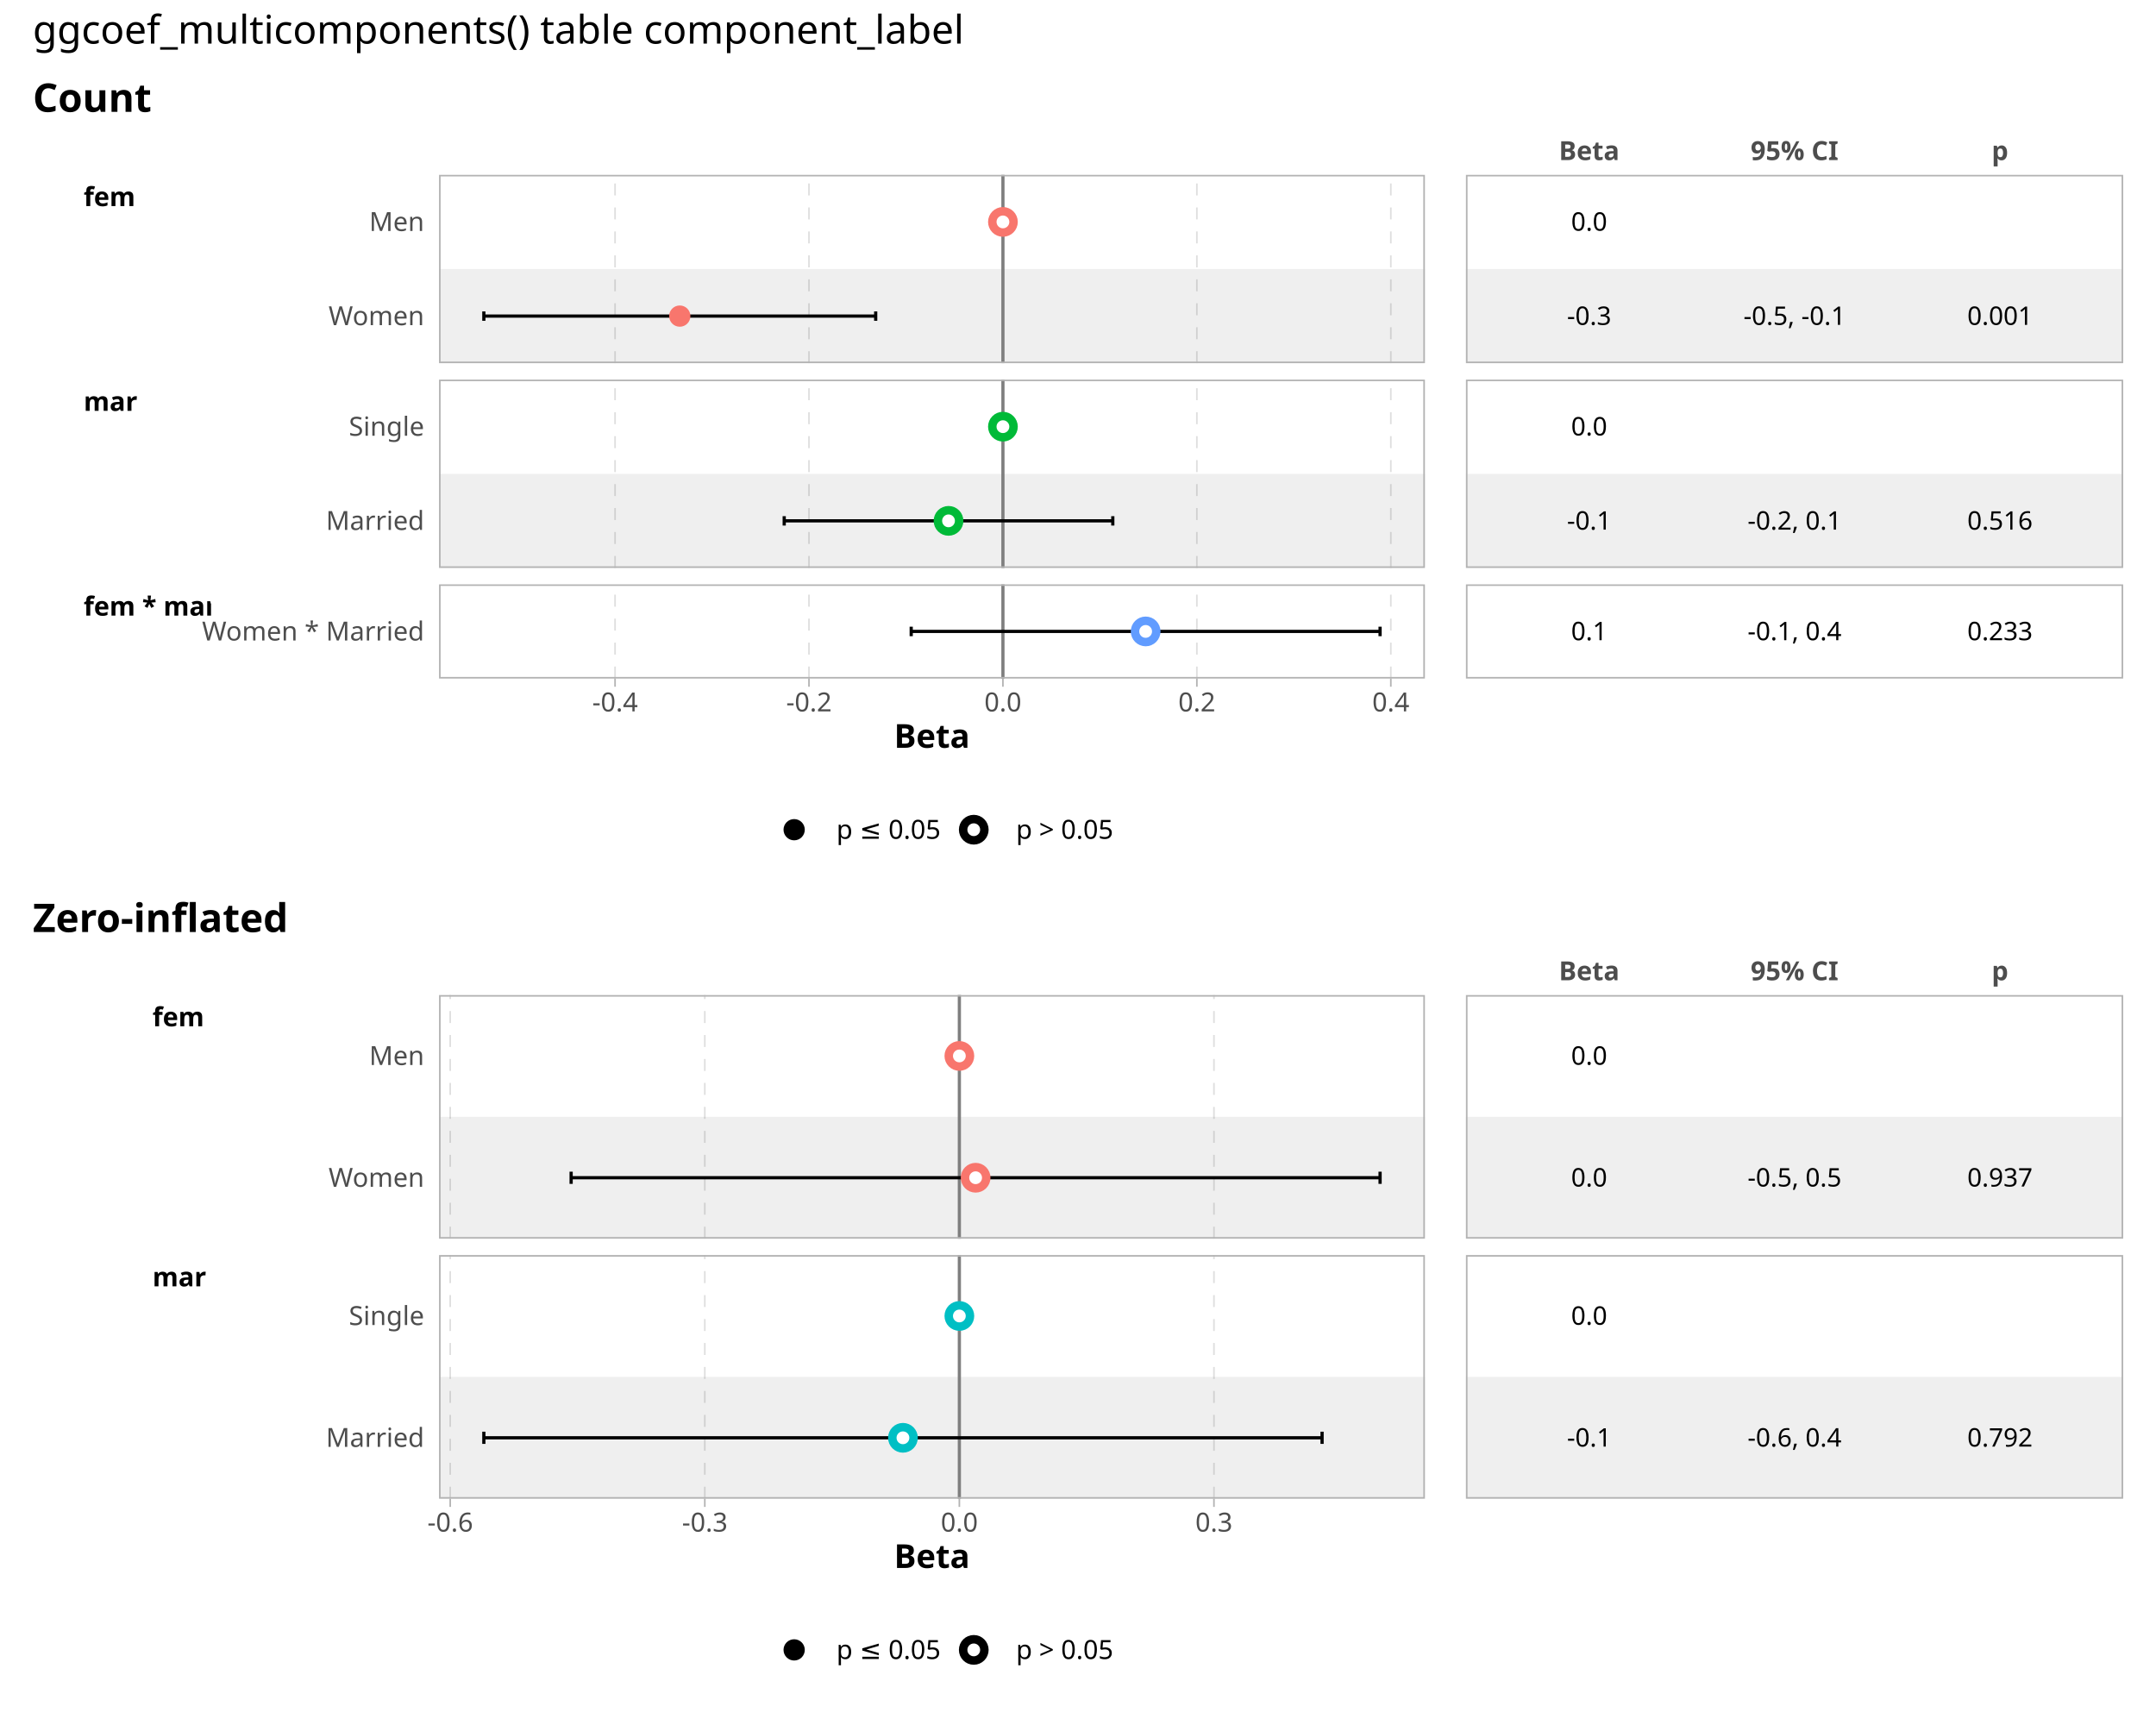
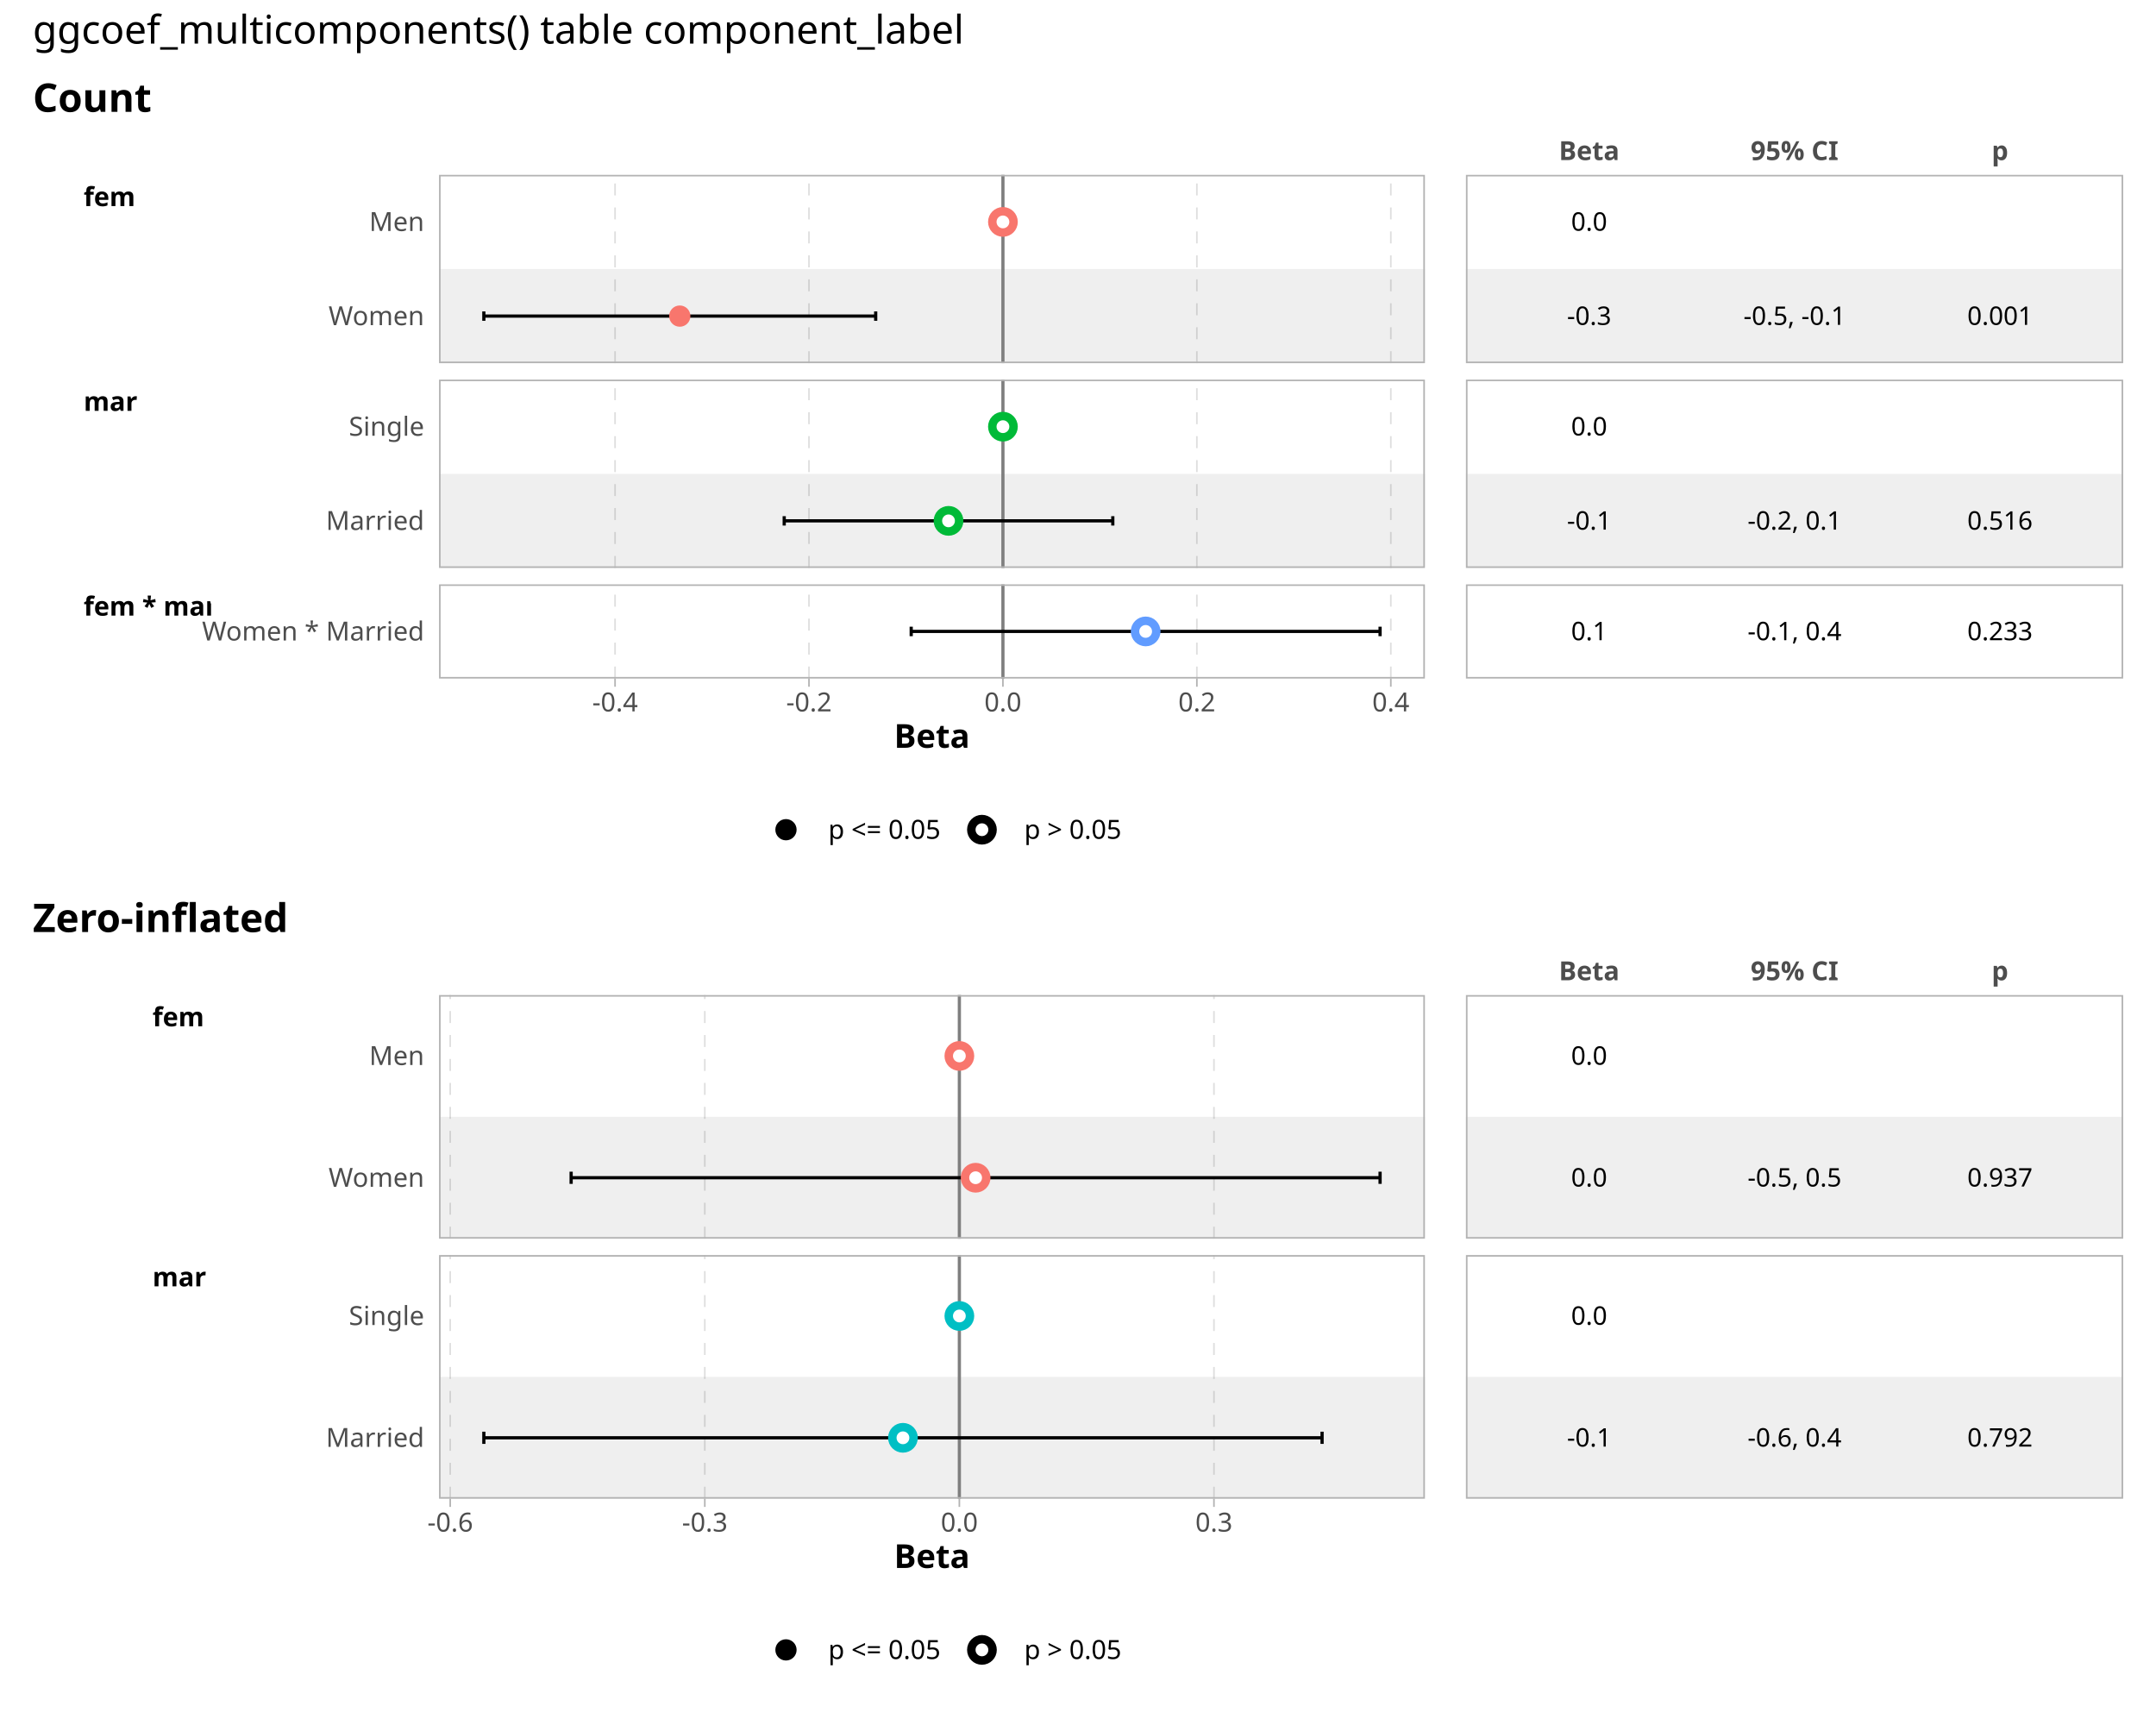
<svg xmlns="http://www.w3.org/2000/svg" class="svglite" data-engine-version="2.0" width="720.00pt" height="576.00pt" viewBox="0 0 720.00 576.00">
  <defs>
    <style type="text/css">
    .svglite line, .svglite polyline, .svglite polygon, .svglite path, .svglite rect, .svglite circle {
      fill: none;
      stroke: #000000;
      stroke-linecap: round;
      stroke-linejoin: round;
      stroke-miterlimit: 10.00;
    }
  </style>
  </defs>
  <rect width="100%" height="100%" style="stroke: none; fill: #FFFFFF;" />
  <defs>
    <clipPath id="cpMC4wMHw3MjAuMDB8MC4wMHw1NzYuMDA=">
      <rect x="0.00" y="0.00" width="720.00" height="576.00" />
    </clipPath>
  </defs>
  <g clip-path="url(#cpMC4wMHw3MjAuMDB8MC4wMHw1NzYuMDA=)">
    <rect x="0.00" y="0.00" width="720.00" height="576.00" style="stroke-width: 1.07; stroke: #FFFFFF; fill: #FFFFFF;" />
  </g>
  <defs>
    <clipPath id="cpMTQ2LjYxfDcwOS4wNHw1OC4zOHw1MDAuNDQ=">
      <rect x="146.61" y="58.38" width="562.43" height="442.05" />
    </clipPath>
  </defs>
  <g clip-path="url(#cpMTQ2LjYxfDcwOS4wNHw1OC4zOHw1MDAuNDQ=)">
</g>
  <g clip-path="url(#cpMC4wMHw3MjAuMDB8MC4wMHw1NzYuMDA=)">
</g>
  <defs>
    <clipPath id="cpMTQ2LjYxfDcwOS4wNHw1OC4zOHwyMjYuNTc=">
      <rect x="146.61" y="58.38" width="562.43" height="168.19" />
    </clipPath>
  </defs>
  <g clip-path="url(#cpMTQ2LjYxfDcwOS4wNHw1OC4zOHwyMjYuNTc=)">
</g>
  <g clip-path="url(#cpMC4wMHw3MjAuMDB8MC4wMHw1NzYuMDA=)">
</g>
  <g clip-path="url(#cpMTQ2LjYxfDcwOS4wNHw1OC4zOHwyMjYuNTc=)">
</g>
  <g clip-path="url(#cpMC4wMHw3MjAuMDB8MC4wMHw1NzYuMDA=)">
</g>
  <defs>
    <clipPath id="cpNS40OHw0ODEuMzN8MjIuNzh8Mjk2LjY1">
      <rect x="5.48" y="22.78" width="475.85" height="273.87" />
    </clipPath>
  </defs>
  <g clip-path="url(#cpNS40OHw0ODEuMzN8MjIuNzh8Mjk2LjY1)">
    <rect x="5.48" y="22.78" width="475.85" height="273.87" style="stroke-width: 1.07; stroke: #FFFFFF; fill: #FFFFFF;" />
  </g>
  <g clip-path="url(#cpMC4wMHw3MjAuMDB8MC4wMHw1NzYuMDA=)">
</g>
  <defs>
    <clipPath id="cpMTQ2LjYxfDQ3NS44NXw1OC4zOHwxMjEuMjc=">
      <rect x="146.61" y="58.38" width="329.24" height="62.89" />
    </clipPath>
  </defs>
  <g clip-path="url(#cpMTQ2LjYxfDQ3NS44NXw1OC4zOHwxMjEuMjc=)">
    <rect x="146.61" y="58.38" width="329.24" height="62.89" style="stroke-width: 1.07; stroke: none; fill: #FFFFFF;" />
    <polyline points="205.40,121.27 205.40,58.38 " style="stroke-width: 0.53; stroke: #DEDEDE; stroke-dasharray: 4.00,4.00; stroke-linecap: butt;" />
    <polyline points="270.16,121.27 270.16,58.38 " style="stroke-width: 0.53; stroke: #DEDEDE; stroke-dasharray: 4.00,4.00; stroke-linecap: butt;" />
    <polyline points="334.93,121.27 334.93,58.38 " style="stroke-width: 0.53; stroke: #DEDEDE; stroke-dasharray: 4.00,4.00; stroke-linecap: butt;" />
    <polyline points="399.70,121.27 399.70,58.38 " style="stroke-width: 0.53; stroke: #DEDEDE; stroke-dasharray: 4.00,4.00; stroke-linecap: butt;" />
    <polyline points="464.47,121.27 464.47,58.38 " style="stroke-width: 0.53; stroke: #DEDEDE; stroke-dasharray: 4.00,4.00; stroke-linecap: butt;" />
    <rect x="146.61" y="89.83" width="329.24" height="31.45" style="stroke-width: 1.07; stroke: none; stroke-linecap: butt; stroke-linejoin: miter; fill: #111111; fill-opacity: 0.067;" />
    <rect x="146.61" y="58.38" width="329.24" height="31.45" style="stroke-width: 1.07; stroke: none; stroke-linecap: butt; stroke-linejoin: miter;" />
    <line x1="334.93" y1="121.27" x2="334.93" y2="58.38" style="stroke-width: 1.07; stroke: #7F7F7F; stroke-linecap: butt;" />
    <polyline points="292.44,107.12 292.44,103.98 " style="stroke-width: 1.07; stroke-linecap: butt;" />
    <polyline points="292.44,105.55 161.58,105.55 " style="stroke-width: 1.07; stroke-linecap: butt;" />
    <polyline points="161.58,107.12 161.58,103.98 " style="stroke-width: 1.07; stroke-linecap: butt;" />
    <circle cx="334.93" cy="74.10" r="3.55" style="stroke-width: 2.83; stroke: #F8766D; fill: #FFFFFF;" />
    <circle cx="227.01" cy="105.55" r="3.55" style="stroke-width: 2.83; stroke: none; fill: #F8766D;" />
    <rect x="146.61" y="58.38" width="329.24" height="62.89" style="stroke-width: 1.07; stroke: #B3B3B3;" />
  </g>
  <g clip-path="url(#cpMC4wMHw3MjAuMDB8MC4wMHw1NzYuMDA=)">
</g>
  <defs>
    <clipPath id="cpMTQ2LjYxfDQ3NS44NXwxMjYuNzV8MTg5LjY0">
      <rect x="146.61" y="126.75" width="329.24" height="62.89" />
    </clipPath>
  </defs>
  <g clip-path="url(#cpMTQ2LjYxfDQ3NS44NXwxMjYuNzV8MTg5LjY0)">
    <rect x="146.61" y="126.75" width="329.24" height="62.89" style="stroke-width: 1.07; stroke: none; fill: #FFFFFF;" />
    <polyline points="205.40,189.64 205.40,126.75 " style="stroke-width: 0.53; stroke: #DEDEDE; stroke-dasharray: 4.00,4.00; stroke-linecap: butt;" />
    <polyline points="270.16,189.64 270.16,126.75 " style="stroke-width: 0.53; stroke: #DEDEDE; stroke-dasharray: 4.00,4.00; stroke-linecap: butt;" />
    <polyline points="334.93,189.64 334.93,126.75 " style="stroke-width: 0.53; stroke: #DEDEDE; stroke-dasharray: 4.00,4.00; stroke-linecap: butt;" />
    <polyline points="399.70,189.64 399.70,126.75 " style="stroke-width: 0.53; stroke: #DEDEDE; stroke-dasharray: 4.00,4.00; stroke-linecap: butt;" />
    <polyline points="464.47,189.64 464.47,126.75 " style="stroke-width: 0.53; stroke: #DEDEDE; stroke-dasharray: 4.00,4.00; stroke-linecap: butt;" />
    <rect x="146.61" y="158.20" width="329.24" height="31.45" style="stroke-width: 1.07; stroke: none; stroke-linecap: butt; stroke-linejoin: miter; fill: #111111; fill-opacity: 0.067;" />
    <rect x="146.61" y="126.75" width="329.24" height="31.45" style="stroke-width: 1.07; stroke: none; stroke-linecap: butt; stroke-linejoin: miter;" />
    <line x1="334.93" y1="189.64" x2="334.93" y2="126.75" style="stroke-width: 1.07; stroke: #7F7F7F; stroke-linecap: butt;" />
    <polyline points="371.62,175.49 371.62,172.35 " style="stroke-width: 1.07; stroke-linecap: butt;" />
    <polyline points="371.62,173.92 261.89,173.92 " style="stroke-width: 1.07; stroke-linecap: butt;" />
    <polyline points="261.89,175.49 261.89,172.35 " style="stroke-width: 1.07; stroke-linecap: butt;" />
    <circle cx="334.93" cy="142.47" r="3.55" style="stroke-width: 2.83; stroke: #00BA38; fill: #FFFFFF;" />
    <circle cx="316.76" cy="173.92" r="3.55" style="stroke-width: 2.83; stroke: #00BA38; fill: #FFFFFF;" />
    <rect x="146.61" y="126.75" width="329.24" height="62.89" style="stroke-width: 1.07; stroke: #B3B3B3;" />
  </g>
  <g clip-path="url(#cpMC4wMHw3MjAuMDB8MC4wMHw1NzYuMDA=)">
</g>
  <defs>
    <clipPath id="cpMTQ2LjYxfDQ3NS44NXwxOTUuMTJ8MjI2LjU3">
      <rect x="146.61" y="195.12" width="329.24" height="31.45" />
    </clipPath>
  </defs>
  <g clip-path="url(#cpMTQ2LjYxfDQ3NS44NXwxOTUuMTJ8MjI2LjU3)">
    <rect x="146.61" y="195.12" width="329.24" height="31.45" style="stroke-width: 1.07; stroke: none; fill: #FFFFFF;" />
    <polyline points="205.40,226.57 205.40,195.12 " style="stroke-width: 0.53; stroke: #DEDEDE; stroke-dasharray: 4.00,4.00; stroke-linecap: butt;" />
    <polyline points="270.16,226.57 270.16,195.12 " style="stroke-width: 0.53; stroke: #DEDEDE; stroke-dasharray: 4.00,4.00; stroke-linecap: butt;" />
    <polyline points="334.93,226.57 334.93,195.12 " style="stroke-width: 0.53; stroke: #DEDEDE; stroke-dasharray: 4.00,4.00; stroke-linecap: butt;" />
    <polyline points="399.70,226.57 399.70,195.12 " style="stroke-width: 0.53; stroke: #DEDEDE; stroke-dasharray: 4.00,4.00; stroke-linecap: butt;" />
    <polyline points="464.47,226.57 464.47,195.12 " style="stroke-width: 0.53; stroke: #DEDEDE; stroke-dasharray: 4.00,4.00; stroke-linecap: butt;" />
    <rect x="146.61" y="195.12" width="329.24" height="31.45" style="stroke-width: 1.07; stroke: none; stroke-linecap: butt; stroke-linejoin: miter;" />
    <line x1="334.93" y1="226.57" x2="334.93" y2="195.12" style="stroke-width: 1.07; stroke: #7F7F7F; stroke-linecap: butt;" />
    <polyline points="460.88,212.42 460.88,209.27 " style="stroke-width: 1.07; stroke-linecap: butt;" />
    <polyline points="460.88,210.84 304.30,210.84 " style="stroke-width: 1.07; stroke-linecap: butt;" />
    <polyline points="304.30,212.42 304.30,209.27 " style="stroke-width: 1.07; stroke-linecap: butt;" />
    <circle cx="382.59" cy="210.84" r="3.55" style="stroke-width: 2.83; stroke: #619CFF; fill: #FFFFFF;" />
    <rect x="146.61" y="195.12" width="329.24" height="31.45" style="stroke-width: 1.07; stroke: #B3B3B3;" />
  </g>
  <g clip-path="url(#cpMC4wMHw3MjAuMDB8MC4wMHw1NzYuMDA=)">
</g>
  <defs>
    <clipPath id="cpMjMuNTV8NzAuNDd8NTguMzh8MTIxLjI3">
      <rect x="23.55" y="58.38" width="46.92" height="62.89" />
    </clipPath>
  </defs>
  <g clip-path="url(#cpMjMuNTV8NzAuNDd8NTguMzh8MTIxLjI3)">
    <text x="27.94" y="68.82" style="font-size: 8.80px; font-weight: bold; font-family: sans;" textLength="14.67px" lengthAdjust="spacingAndGlyphs">fem</text>
  </g>
  <g clip-path="url(#cpMC4wMHw3MjAuMDB8MC4wMHw1NzYuMDA=)">
</g>
  <defs>
    <clipPath id="cpMjMuNTV8NzAuNDd8MTI2Ljc1fDE4OS42NA==">
      <rect x="23.55" y="126.75" width="46.92" height="62.89" />
    </clipPath>
  </defs>
  <g clip-path="url(#cpMjMuNTV8NzAuNDd8MTI2Ljc1fDE4OS42NA==)">
    <text x="27.94" y="137.19" style="font-size: 8.80px; font-weight: bold; font-family: sans;" textLength="15.16px" lengthAdjust="spacingAndGlyphs">mar</text>
  </g>
  <g clip-path="url(#cpMC4wMHw3MjAuMDB8MC4wMHw1NzYuMDA=)">
</g>
  <defs>
    <clipPath id="cpMjMuNTV8NzAuNDd8MTk1LjEyfDIyNi41Nw==">
      <rect x="23.55" y="195.12" width="46.92" height="31.45" />
    </clipPath>
  </defs>
  <g clip-path="url(#cpMjMuNTV8NzAuNDd8MTk1LjEyfDIyNi41Nw==)">
    <text x="27.94" y="205.56" style="font-size: 8.80px; font-weight: bold; font-family: sans;" textLength="38.15px" lengthAdjust="spacingAndGlyphs">fem * mar</text>
  </g>
  <g clip-path="url(#cpMC4wMHw3MjAuMDB8MC4wMHw1NzYuMDA=)">
    <polyline points="205.40,229.31 205.40,226.57 " style="stroke-width: 0.53; stroke: #B3B3B3; stroke-linecap: butt;" />
    <polyline points="270.16,229.31 270.16,226.57 " style="stroke-width: 0.53; stroke: #B3B3B3; stroke-linecap: butt;" />
    <polyline points="334.93,229.31 334.93,226.57 " style="stroke-width: 0.53; stroke: #B3B3B3; stroke-linecap: butt;" />
    <polyline points="399.70,229.31 399.70,226.57 " style="stroke-width: 0.53; stroke: #B3B3B3; stroke-linecap: butt;" />
    <polyline points="464.47,229.31 464.47,226.57 " style="stroke-width: 0.53; stroke: #B3B3B3; stroke-linecap: butt;" />
    <text x="205.40" y="237.55" text-anchor="middle" style="font-size: 8.80px; fill: #4D4D4D; font-family: sans;" textLength="15.16px" lengthAdjust="spacingAndGlyphs">-0.4</text>
    <text x="270.16" y="237.55" text-anchor="middle" style="font-size: 8.80px; fill: #4D4D4D; font-family: sans;" textLength="15.16px" lengthAdjust="spacingAndGlyphs">-0.2</text>
    <text x="334.93" y="237.55" text-anchor="middle" style="font-size: 8.80px; fill: #4D4D4D; font-family: sans;" textLength="12.23px" lengthAdjust="spacingAndGlyphs">0.0</text>
    <text x="399.70" y="237.55" text-anchor="middle" style="font-size: 8.80px; fill: #4D4D4D; font-family: sans;" textLength="12.23px" lengthAdjust="spacingAndGlyphs">0.2</text>
    <text x="464.47" y="237.55" text-anchor="middle" style="font-size: 8.80px; fill: #4D4D4D; font-family: sans;" textLength="12.23px" lengthAdjust="spacingAndGlyphs">0.4</text>
    <text x="141.68" y="108.58" text-anchor="end" style="font-size: 8.80px; fill: #4D4D4D; font-family: sans;" textLength="30.32px" lengthAdjust="spacingAndGlyphs">Women</text>
    <text x="141.68" y="77.13" text-anchor="end" style="font-size: 8.80px; fill: #4D4D4D; font-family: sans;" textLength="17.12px" lengthAdjust="spacingAndGlyphs">Men</text>
    <text x="141.68" y="176.95" text-anchor="end" style="font-size: 8.80px; fill: #4D4D4D; font-family: sans;" textLength="29.83px" lengthAdjust="spacingAndGlyphs">Married</text>
    <text x="141.68" y="145.50" text-anchor="end" style="font-size: 8.80px; fill: #4D4D4D; font-family: sans;" textLength="24.46px" lengthAdjust="spacingAndGlyphs">Single</text>
    <text x="141.68" y="213.87" text-anchor="end" style="font-size: 8.80px; fill: #4D4D4D; font-family: sans;" textLength="68.47px" lengthAdjust="spacingAndGlyphs">Women * Married</text>
    <text x="311.23" y="249.69" text-anchor="middle" style="font-size: 11.00px; font-weight: bold; font-family: sans;" textLength="22.63px" lengthAdjust="spacingAndGlyphs">Beta</text>
-     <rect x="245.61" y="262.93" width="131.23" height="28.24" style="stroke-width: 1.07; stroke: none; fill: #FFFFFF;" />
-     <rect x="256.57" y="268.41" width="17.28" height="17.28" style="stroke-width: 1.07; stroke: none; fill: #FFFFFF;" />
-     <circle cx="265.21" cy="277.05" r="3.55" style="stroke-width: 2.83; stroke: none; fill: #000000;" />
-     <rect x="316.55" y="268.41" width="17.28" height="17.28" style="stroke-width: 1.07; stroke: none; fill: #FFFFFF;" />
-     <circle cx="325.19" cy="277.05" r="3.55" style="stroke-width: 2.83; fill: #FFFFFF;" />
-     <text x="279.33" y="280.08" style="font-size: 8.80px; font-family: sans;" textLength="31.74px" lengthAdjust="spacingAndGlyphs">p ≤ 0.05</text>
-     <text x="339.31" y="280.08" style="font-size: 8.80px; font-family: sans;" textLength="32.05px" lengthAdjust="spacingAndGlyphs">p &gt; 0.05</text>
+     <rect x="242.89" y="262.93" width="136.69" height="28.24" style="stroke-width: 1.07; stroke: none; fill: #FFFFFF;" />
+     <rect x="253.84" y="268.41" width="17.28" height="17.28" style="stroke-width: 1.07; stroke: none; fill: #FFFFFF;" />
+     <circle cx="262.48" cy="277.05" r="3.55" style="stroke-width: 2.83; stroke: none; fill: #000000;" />
+     <rect x="319.28" y="268.41" width="17.28" height="17.28" style="stroke-width: 1.07; stroke: none; fill: #FFFFFF;" />
+     <circle cx="327.92" cy="277.05" r="3.55" style="stroke-width: 2.83; fill: #FFFFFF;" />
+     <text x="276.60" y="280.08" style="font-size: 8.80px; font-family: sans;" textLength="37.20px" lengthAdjust="spacingAndGlyphs">p &lt;= 0.05</text>
+     <text x="342.04" y="280.08" style="font-size: 8.80px; font-family: sans;" textLength="32.05px" lengthAdjust="spacingAndGlyphs">p &gt; 0.05</text>
    <text x="10.96" y="37.35" style="font-size: 13.20px; font-weight: bold; font-family: sans;" textLength="35.23px" lengthAdjust="spacingAndGlyphs">Count</text>
  </g>
  <defs>
    <clipPath id="cpNDgxLjMzfDcxNC41MnwyMi43OHwyOTYuNjU=">
      <rect x="481.33" y="22.78" width="233.19" height="273.87" />
    </clipPath>
  </defs>
  <g clip-path="url(#cpNDgxLjMzfDcxNC41MnwyMi43OHwyOTYuNjU=)">
    <rect x="481.33" y="22.78" width="233.19" height="273.87" style="stroke-width: 1.07; stroke: #FFFFFF; fill: #FFFFFF;" />
  </g>
  <g clip-path="url(#cpMC4wMHw3MjAuMDB8MC4wMHw1NzYuMDA=)">
</g>
  <defs>
    <clipPath id="cpNDg5LjU1fDcwOS4wNHw1OC4zOHwxMjEuMjc=">
      <rect x="489.55" y="58.38" width="219.49" height="62.89" />
    </clipPath>
  </defs>
  <g clip-path="url(#cpNDg5LjU1fDcwOS4wNHw1OC4zOHwxMjEuMjc=)">
    <rect x="489.55" y="58.38" width="219.49" height="62.89" style="stroke-width: 1.07; stroke: none; fill: #FFFFFF;" />
    <text x="530.70" y="77.04" text-anchor="middle" style="font-size: 8.54px; font-family: sans;" textLength="11.87px" lengthAdjust="spacingAndGlyphs">0.0</text>
    <text x="599.29" y="77.04" text-anchor="middle" style="font-size: 8.54px; font-family: sans;" textLength="2.37px" lengthAdjust="spacingAndGlyphs"> </text>
    <text x="530.70" y="108.49" text-anchor="middle" style="font-size: 8.54px; font-family: sans;" textLength="14.71px" lengthAdjust="spacingAndGlyphs">-0.3</text>
    <text x="599.29" y="108.49" text-anchor="middle" style="font-size: 8.54px; font-family: sans;" textLength="34.16px" lengthAdjust="spacingAndGlyphs">-0.5, -0.1</text>
    <text x="667.89" y="108.49" text-anchor="middle" style="font-size: 8.54px; font-family: sans;" textLength="21.36px" lengthAdjust="spacingAndGlyphs">0.001</text>
    <rect x="489.55" y="89.83" width="219.49" height="31.45" style="stroke-width: 1.07; stroke: none; stroke-linecap: butt; stroke-linejoin: miter; fill: #111111; fill-opacity: 0.067;" />
    <rect x="489.55" y="58.38" width="219.49" height="31.45" style="stroke-width: 1.07; stroke: none; stroke-linecap: butt; stroke-linejoin: miter;" />
    <rect x="489.55" y="58.38" width="219.49" height="62.89" style="stroke-width: 1.07; stroke: #B3B3B3;" />
  </g>
  <g clip-path="url(#cpMC4wMHw3MjAuMDB8MC4wMHw1NzYuMDA=)">
</g>
  <defs>
    <clipPath id="cpNDg5LjU1fDcwOS4wNHwxMjYuNzV8MTg5LjY0">
      <rect x="489.55" y="126.75" width="219.49" height="62.89" />
    </clipPath>
  </defs>
  <g clip-path="url(#cpNDg5LjU1fDcwOS4wNHwxMjYuNzV8MTg5LjY0)">
    <rect x="489.55" y="126.75" width="219.49" height="62.89" style="stroke-width: 1.07; stroke: none; fill: #FFFFFF;" />
    <text x="530.70" y="145.41" text-anchor="middle" style="font-size: 8.54px; font-family: sans;" textLength="11.87px" lengthAdjust="spacingAndGlyphs">0.0</text>
    <text x="599.29" y="145.41" text-anchor="middle" style="font-size: 8.54px; font-family: sans;" textLength="2.37px" lengthAdjust="spacingAndGlyphs"> </text>
    <text x="530.70" y="176.86" text-anchor="middle" style="font-size: 8.54px; font-family: sans;" textLength="14.71px" lengthAdjust="spacingAndGlyphs">-0.1</text>
    <text x="599.29" y="176.86" text-anchor="middle" style="font-size: 8.54px; font-family: sans;" textLength="31.32px" lengthAdjust="spacingAndGlyphs">-0.2, 0.1</text>
    <text x="667.89" y="176.86" text-anchor="middle" style="font-size: 8.54px; font-family: sans;" textLength="21.36px" lengthAdjust="spacingAndGlyphs">0.516</text>
    <rect x="489.55" y="158.20" width="219.49" height="31.45" style="stroke-width: 1.07; stroke: none; stroke-linecap: butt; stroke-linejoin: miter; fill: #111111; fill-opacity: 0.067;" />
    <rect x="489.55" y="126.75" width="219.49" height="31.45" style="stroke-width: 1.07; stroke: none; stroke-linecap: butt; stroke-linejoin: miter;" />
    <rect x="489.55" y="126.75" width="219.49" height="62.89" style="stroke-width: 1.07; stroke: #B3B3B3;" />
  </g>
  <g clip-path="url(#cpMC4wMHw3MjAuMDB8MC4wMHw1NzYuMDA=)">
</g>
  <defs>
    <clipPath id="cpNDg5LjU1fDcwOS4wNHwxOTUuMTJ8MjI2LjU3">
      <rect x="489.55" y="195.12" width="219.49" height="31.45" />
    </clipPath>
  </defs>
  <g clip-path="url(#cpNDg5LjU1fDcwOS4wNHwxOTUuMTJ8MjI2LjU3)">
    <rect x="489.55" y="195.12" width="219.49" height="31.45" style="stroke-width: 1.07; stroke: none; fill: #FFFFFF;" />
    <text x="530.70" y="213.78" text-anchor="middle" style="font-size: 8.54px; font-family: sans;" textLength="11.87px" lengthAdjust="spacingAndGlyphs">0.1</text>
    <text x="599.29" y="213.78" text-anchor="middle" style="font-size: 8.54px; font-family: sans;" textLength="31.32px" lengthAdjust="spacingAndGlyphs">-0.1, 0.4</text>
    <text x="667.89" y="213.78" text-anchor="middle" style="font-size: 8.54px; font-family: sans;" textLength="21.36px" lengthAdjust="spacingAndGlyphs">0.233</text>
    <rect x="489.55" y="195.12" width="219.49" height="31.45" style="stroke-width: 1.07; stroke: none; stroke-linecap: butt; stroke-linejoin: miter;" />
    <rect x="489.55" y="195.12" width="219.49" height="31.45" style="stroke-width: 1.07; stroke: #B3B3B3;" />
  </g>
  <g clip-path="url(#cpMC4wMHw3MjAuMDB8MC4wMHw1NzYuMDA=)">
</g>
  <defs>
    <clipPath id="cpNDg5LjU1fDQ4OS41NXw1OC4zOHwxMjEuMjc=">
      <rect x="489.55" y="58.38" width="0.00" height="62.89" />
    </clipPath>
  </defs>
  <g clip-path="url(#cpNDg5LjU1fDQ4OS41NXw1OC4zOHwxMjEuMjc=)">
</g>
  <g clip-path="url(#cpMC4wMHw3MjAuMDB8MC4wMHw1NzYuMDA=)">
</g>
  <defs>
    <clipPath id="cpNDg5LjU1fDQ4OS41NXwxMjYuNzV8MTg5LjY0">
      <rect x="489.55" y="126.75" width="0.00" height="62.89" />
    </clipPath>
  </defs>
  <g clip-path="url(#cpNDg5LjU1fDQ4OS41NXwxMjYuNzV8MTg5LjY0)">
</g>
  <g clip-path="url(#cpMC4wMHw3MjAuMDB8MC4wMHw1NzYuMDA=)">
</g>
  <defs>
    <clipPath id="cpNDg5LjU1fDQ4OS41NXwxOTUuMTJ8MjI2LjU3">
      <rect x="489.55" y="195.12" width="0.00" height="31.45" />
    </clipPath>
  </defs>
  <g clip-path="url(#cpNDg5LjU1fDQ4OS41NXwxOTUuMTJ8MjI2LjU3)">
</g>
  <g clip-path="url(#cpMC4wMHw3MjAuMDB8MC4wMHw1NzYuMDA=)">
    <text x="530.70" y="53.45" text-anchor="middle" style="font-size: 8.80px; font-weight: bold; fill: #4D4D4D; font-family: sans;" textLength="18.11px" lengthAdjust="spacingAndGlyphs">Beta</text>
    <text x="599.29" y="53.45" text-anchor="middle" style="font-size: 8.80px; font-weight: bold; fill: #4D4D4D; font-family: sans;" textLength="28.86px" lengthAdjust="spacingAndGlyphs">95% CI</text>
    <text x="667.89" y="53.45" text-anchor="middle" style="font-size: 8.80px; font-weight: bold; fill: #4D4D4D; font-family: sans;" textLength="4.89px" lengthAdjust="spacingAndGlyphs">p</text>
  </g>
  <defs>
    <clipPath id="cpMTQ2LjYxfDcwOS4wNHwzMzIuMjV8NTAwLjQ0">
      <rect x="146.61" y="332.25" width="562.43" height="168.19" />
    </clipPath>
  </defs>
  <g clip-path="url(#cpMTQ2LjYxfDcwOS4wNHwzMzIuMjV8NTAwLjQ0)">
</g>
  <g clip-path="url(#cpMC4wMHw3MjAuMDB8MC4wMHw1NzYuMDA=)">
</g>
  <g clip-path="url(#cpMTQ2LjYxfDcwOS4wNHwzMzIuMjV8NTAwLjQ0)">
</g>
  <g clip-path="url(#cpMC4wMHw3MjAuMDB8MC4wMHw1NzYuMDA=)">
</g>
  <defs>
    <clipPath id="cpNS40OHw0ODEuMzN8Mjk2LjY1fDU3MC41Mg==">
      <rect x="5.48" y="296.65" width="475.85" height="273.87" />
    </clipPath>
  </defs>
  <g clip-path="url(#cpNS40OHw0ODEuMzN8Mjk2LjY1fDU3MC41Mg==)">
    <rect x="5.48" y="296.65" width="475.85" height="273.87" style="stroke-width: 1.07; stroke: #FFFFFF; fill: #FFFFFF;" />
  </g>
  <g clip-path="url(#cpMC4wMHw3MjAuMDB8MC4wMHw1NzYuMDA=)">
</g>
  <defs>
    <clipPath id="cpMTQ2LjYxfDQ3NS44NXwzMzIuMjV8NDEzLjYw">
      <rect x="146.61" y="332.25" width="329.24" height="81.35" />
    </clipPath>
  </defs>
  <g clip-path="url(#cpMTQ2LjYxfDQ3NS44NXwzMzIuMjV8NDEzLjYw)">
    <rect x="146.61" y="332.25" width="329.24" height="81.35" style="stroke-width: 1.07; stroke: none; fill: #FFFFFF;" />
    <polyline points="150.35,413.60 150.35,332.25 " style="stroke-width: 0.53; stroke: #DEDEDE; stroke-dasharray: 4.00,4.00; stroke-linecap: butt;" />
    <polyline points="235.37,413.60 235.37,332.25 " style="stroke-width: 0.53; stroke: #DEDEDE; stroke-dasharray: 4.00,4.00; stroke-linecap: butt;" />
    <polyline points="320.38,413.60 320.38,332.25 " style="stroke-width: 0.53; stroke: #DEDEDE; stroke-dasharray: 4.00,4.00; stroke-linecap: butt;" />
    <polyline points="405.40,413.60 405.40,332.25 " style="stroke-width: 0.53; stroke: #DEDEDE; stroke-dasharray: 4.00,4.00; stroke-linecap: butt;" />
    <rect x="146.61" y="372.93" width="329.24" height="40.68" style="stroke-width: 1.07; stroke: none; stroke-linecap: butt; stroke-linejoin: miter; fill: #111111; fill-opacity: 0.067;" />
    <rect x="146.61" y="332.25" width="329.24" height="40.68" style="stroke-width: 1.07; stroke: none; stroke-linecap: butt; stroke-linejoin: miter;" />
    <line x1="320.38" y1="413.60" x2="320.38" y2="332.25" style="stroke-width: 1.07; stroke: #7F7F7F; stroke-linecap: butt;" />
    <polyline points="460.88,395.30 460.88,391.23 " style="stroke-width: 1.07; stroke-linecap: butt;" />
    <polyline points="460.88,393.26 190.73,393.26 " style="stroke-width: 1.07; stroke-linecap: butt;" />
    <polyline points="190.73,395.30 190.73,391.23 " style="stroke-width: 1.07; stroke-linecap: butt;" />
    <circle cx="320.38" cy="352.59" r="3.55" style="stroke-width: 2.83; stroke: #F8766D; fill: #FFFFFF;" />
    <circle cx="325.81" cy="393.26" r="3.55" style="stroke-width: 2.83; stroke: #F8766D; fill: #FFFFFF;" />
    <rect x="146.61" y="332.25" width="329.24" height="81.35" style="stroke-width: 1.07; stroke: #B3B3B3;" />
  </g>
  <g clip-path="url(#cpMC4wMHw3MjAuMDB8MC4wMHw1NzYuMDA=)">
</g>
  <defs>
    <clipPath id="cpMTQ2LjYxfDQ3NS44NXw0MTkuMDh8NTAwLjQ0">
      <rect x="146.61" y="419.08" width="329.24" height="81.35" />
    </clipPath>
  </defs>
  <g clip-path="url(#cpMTQ2LjYxfDQ3NS44NXw0MTkuMDh8NTAwLjQ0)">
    <rect x="146.61" y="419.08" width="329.24" height="81.35" style="stroke-width: 1.07; stroke: none; fill: #FFFFFF;" />
    <polyline points="150.35,500.44 150.35,419.08 " style="stroke-width: 0.53; stroke: #DEDEDE; stroke-dasharray: 4.00,4.00; stroke-linecap: butt;" />
    <polyline points="235.37,500.44 235.37,419.08 " style="stroke-width: 0.53; stroke: #DEDEDE; stroke-dasharray: 4.00,4.00; stroke-linecap: butt;" />
    <polyline points="320.38,500.44 320.38,419.08 " style="stroke-width: 0.53; stroke: #DEDEDE; stroke-dasharray: 4.00,4.00; stroke-linecap: butt;" />
    <polyline points="405.40,500.44 405.40,419.08 " style="stroke-width: 0.53; stroke: #DEDEDE; stroke-dasharray: 4.00,4.00; stroke-linecap: butt;" />
    <rect x="146.61" y="459.76" width="329.24" height="40.68" style="stroke-width: 1.07; stroke: none; stroke-linecap: butt; stroke-linejoin: miter; fill: #111111; fill-opacity: 0.067;" />
    <rect x="146.61" y="419.08" width="329.24" height="40.68" style="stroke-width: 1.07; stroke: none; stroke-linecap: butt; stroke-linejoin: miter;" />
    <line x1="320.38" y1="500.44" x2="320.38" y2="419.08" style="stroke-width: 1.07; stroke: #7F7F7F; stroke-linecap: butt;" />
    <polyline points="441.51,482.13 441.51,478.06 " style="stroke-width: 1.07; stroke-linecap: butt;" />
    <polyline points="441.51,480.10 161.58,480.10 " style="stroke-width: 1.07; stroke-linecap: butt;" />
    <polyline points="161.58,482.13 161.58,478.06 " style="stroke-width: 1.07; stroke-linecap: butt;" />
    <circle cx="320.38" cy="439.42" r="3.55" style="stroke-width: 2.83; stroke: #00BFC4; fill: #FFFFFF;" />
    <circle cx="301.54" cy="480.10" r="3.55" style="stroke-width: 2.83; stroke: #00BFC4; fill: #FFFFFF;" />
    <rect x="146.61" y="419.08" width="329.24" height="81.35" style="stroke-width: 1.07; stroke: #B3B3B3;" />
  </g>
  <g clip-path="url(#cpMC4wMHw3MjAuMDB8MC4wMHw1NzYuMDA=)">
</g>
  <defs>
    <clipPath id="cpNDYuNTR8NzAuNDd8MzMyLjI1fDQxMy42MA==">
      <rect x="46.54" y="332.25" width="23.93" height="81.35" />
    </clipPath>
  </defs>
  <g clip-path="url(#cpNDYuNTR8NzAuNDd8MzMyLjI1fDQxMy42MA==)">
    <text x="50.93" y="342.69" style="font-size: 8.80px; font-weight: bold; font-family: sans;" textLength="14.67px" lengthAdjust="spacingAndGlyphs">fem</text>
  </g>
  <g clip-path="url(#cpMC4wMHw3MjAuMDB8MC4wMHw1NzYuMDA=)">
</g>
  <defs>
    <clipPath id="cpNDYuNTR8NzAuNDd8NDE5LjA4fDUwMC40NA==">
      <rect x="46.54" y="419.08" width="23.93" height="81.35" />
    </clipPath>
  </defs>
  <g clip-path="url(#cpNDYuNTR8NzAuNDd8NDE5LjA4fDUwMC40NA==)">
    <text x="50.93" y="429.52" style="font-size: 8.80px; font-weight: bold; font-family: sans;" textLength="15.16px" lengthAdjust="spacingAndGlyphs">mar</text>
  </g>
  <g clip-path="url(#cpMC4wMHw3MjAuMDB8MC4wMHw1NzYuMDA=)">
    <polyline points="150.35,503.17 150.35,500.44 " style="stroke-width: 0.53; stroke: #B3B3B3; stroke-linecap: butt;" />
    <polyline points="235.37,503.17 235.37,500.44 " style="stroke-width: 0.53; stroke: #B3B3B3; stroke-linecap: butt;" />
    <polyline points="320.38,503.17 320.38,500.44 " style="stroke-width: 0.53; stroke: #B3B3B3; stroke-linecap: butt;" />
    <polyline points="405.40,503.17 405.40,500.44 " style="stroke-width: 0.53; stroke: #B3B3B3; stroke-linecap: butt;" />
    <text x="150.35" y="511.42" text-anchor="middle" style="font-size: 8.80px; fill: #4D4D4D; font-family: sans;" textLength="15.16px" lengthAdjust="spacingAndGlyphs">-0.6</text>
    <text x="235.37" y="511.42" text-anchor="middle" style="font-size: 8.80px; fill: #4D4D4D; font-family: sans;" textLength="15.16px" lengthAdjust="spacingAndGlyphs">-0.3</text>
    <text x="320.38" y="511.42" text-anchor="middle" style="font-size: 8.80px; fill: #4D4D4D; font-family: sans;" textLength="12.23px" lengthAdjust="spacingAndGlyphs">0.0</text>
    <text x="405.40" y="511.42" text-anchor="middle" style="font-size: 8.80px; fill: #4D4D4D; font-family: sans;" textLength="12.23px" lengthAdjust="spacingAndGlyphs">0.3</text>
    <text x="141.68" y="396.29" text-anchor="end" style="font-size: 8.80px; fill: #4D4D4D; font-family: sans;" textLength="30.32px" lengthAdjust="spacingAndGlyphs">Women</text>
    <text x="141.68" y="355.62" text-anchor="end" style="font-size: 8.80px; fill: #4D4D4D; font-family: sans;" textLength="17.12px" lengthAdjust="spacingAndGlyphs">Men</text>
    <text x="141.68" y="483.13" text-anchor="end" style="font-size: 8.80px; fill: #4D4D4D; font-family: sans;" textLength="29.83px" lengthAdjust="spacingAndGlyphs">Married</text>
    <text x="141.68" y="442.45" text-anchor="end" style="font-size: 8.80px; fill: #4D4D4D; font-family: sans;" textLength="24.46px" lengthAdjust="spacingAndGlyphs">Single</text>
    <text x="311.23" y="523.56" text-anchor="middle" style="font-size: 11.00px; font-weight: bold; font-family: sans;" textLength="22.63px" lengthAdjust="spacingAndGlyphs">Beta</text>
-     <rect x="245.61" y="536.80" width="131.23" height="28.24" style="stroke-width: 1.07; stroke: none; fill: #FFFFFF;" />
-     <rect x="256.57" y="542.28" width="17.28" height="17.28" style="stroke-width: 1.07; stroke: none; fill: #FFFFFF;" />
-     <circle cx="265.21" cy="550.92" r="3.55" style="stroke-width: 2.83; stroke: none; fill: #000000;" />
-     <rect x="316.55" y="542.28" width="17.28" height="17.28" style="stroke-width: 1.07; stroke: none; fill: #FFFFFF;" />
-     <circle cx="325.19" cy="550.92" r="3.55" style="stroke-width: 2.83; fill: #FFFFFF;" />
-     <text x="279.33" y="553.95" style="font-size: 8.80px; font-family: sans;" textLength="31.74px" lengthAdjust="spacingAndGlyphs">p ≤ 0.05</text>
-     <text x="339.31" y="553.95" style="font-size: 8.80px; font-family: sans;" textLength="32.05px" lengthAdjust="spacingAndGlyphs">p &gt; 0.05</text>
+     <rect x="242.89" y="536.80" width="136.69" height="28.24" style="stroke-width: 1.07; stroke: none; fill: #FFFFFF;" />
+     <rect x="253.84" y="542.28" width="17.28" height="17.28" style="stroke-width: 1.07; stroke: none; fill: #FFFFFF;" />
+     <circle cx="262.48" cy="550.92" r="3.55" style="stroke-width: 2.83; stroke: none; fill: #000000;" />
+     <rect x="319.28" y="542.28" width="17.28" height="17.28" style="stroke-width: 1.07; stroke: none; fill: #FFFFFF;" />
+     <circle cx="327.92" cy="550.92" r="3.55" style="stroke-width: 2.83; fill: #FFFFFF;" />
+     <text x="276.60" y="553.95" style="font-size: 8.80px; font-family: sans;" textLength="37.20px" lengthAdjust="spacingAndGlyphs">p &lt;= 0.05</text>
+     <text x="342.04" y="553.95" style="font-size: 8.80px; font-family: sans;" textLength="32.05px" lengthAdjust="spacingAndGlyphs">p &gt; 0.05</text>
    <text x="10.96" y="311.22" style="font-size: 13.20px; font-weight: bold; font-family: sans;" textLength="74.10px" lengthAdjust="spacingAndGlyphs">Zero-inflated</text>
  </g>
  <defs>
    <clipPath id="cpNDgxLjMzfDcxNC41MnwyOTYuNjV8NTcwLjUy">
      <rect x="481.33" y="296.65" width="233.19" height="273.87" />
    </clipPath>
  </defs>
  <g clip-path="url(#cpNDgxLjMzfDcxNC41MnwyOTYuNjV8NTcwLjUy)">
    <rect x="481.33" y="296.65" width="233.19" height="273.87" style="stroke-width: 1.07; stroke: #FFFFFF; fill: #FFFFFF;" />
  </g>
  <g clip-path="url(#cpMC4wMHw3MjAuMDB8MC4wMHw1NzYuMDA=)">
</g>
  <defs>
    <clipPath id="cpNDg5LjU1fDcwOS4wNHwzMzIuMjV8NDEzLjYw">
      <rect x="489.55" y="332.25" width="219.49" height="81.35" />
    </clipPath>
  </defs>
  <g clip-path="url(#cpNDg5LjU1fDcwOS4wNHwzMzIuMjV8NDEzLjYw)">
    <rect x="489.55" y="332.25" width="219.49" height="81.35" style="stroke-width: 1.07; stroke: none; fill: #FFFFFF;" />
    <text x="530.70" y="355.53" text-anchor="middle" style="font-size: 8.54px; font-family: sans;" textLength="11.87px" lengthAdjust="spacingAndGlyphs">0.0</text>
    <text x="599.29" y="355.53" text-anchor="middle" style="font-size: 8.54px; font-family: sans;" textLength="2.37px" lengthAdjust="spacingAndGlyphs"> </text>
    <text x="530.70" y="396.20" text-anchor="middle" style="font-size: 8.54px; font-family: sans;" textLength="11.87px" lengthAdjust="spacingAndGlyphs">0.0</text>
    <text x="599.29" y="396.20" text-anchor="middle" style="font-size: 8.54px; font-family: sans;" textLength="31.32px" lengthAdjust="spacingAndGlyphs">-0.5, 0.5</text>
    <text x="667.89" y="396.20" text-anchor="middle" style="font-size: 8.54px; font-family: sans;" textLength="21.36px" lengthAdjust="spacingAndGlyphs">0.937</text>
    <rect x="489.55" y="372.93" width="219.49" height="40.68" style="stroke-width: 1.07; stroke: none; stroke-linecap: butt; stroke-linejoin: miter; fill: #111111; fill-opacity: 0.067;" />
    <rect x="489.55" y="332.25" width="219.49" height="40.68" style="stroke-width: 1.07; stroke: none; stroke-linecap: butt; stroke-linejoin: miter;" />
    <rect x="489.55" y="332.25" width="219.49" height="81.35" style="stroke-width: 1.07; stroke: #B3B3B3;" />
  </g>
  <g clip-path="url(#cpMC4wMHw3MjAuMDB8MC4wMHw1NzYuMDA=)">
</g>
  <defs>
    <clipPath id="cpNDg5LjU1fDcwOS4wNHw0MTkuMDh8NTAwLjQ0">
      <rect x="489.55" y="419.08" width="219.49" height="81.35" />
    </clipPath>
  </defs>
  <g clip-path="url(#cpNDg5LjU1fDcwOS4wNHw0MTkuMDh8NTAwLjQ0)">
    <rect x="489.55" y="419.08" width="219.49" height="81.35" style="stroke-width: 1.07; stroke: none; fill: #FFFFFF;" />
    <text x="530.70" y="442.36" text-anchor="middle" style="font-size: 8.54px; font-family: sans;" textLength="11.87px" lengthAdjust="spacingAndGlyphs">0.0</text>
    <text x="599.29" y="442.36" text-anchor="middle" style="font-size: 8.54px; font-family: sans;" textLength="2.37px" lengthAdjust="spacingAndGlyphs"> </text>
    <text x="530.70" y="483.03" text-anchor="middle" style="font-size: 8.54px; font-family: sans;" textLength="14.71px" lengthAdjust="spacingAndGlyphs">-0.1</text>
    <text x="599.29" y="483.03" text-anchor="middle" style="font-size: 8.54px; font-family: sans;" textLength="31.32px" lengthAdjust="spacingAndGlyphs">-0.6, 0.4</text>
    <text x="667.89" y="483.03" text-anchor="middle" style="font-size: 8.54px; font-family: sans;" textLength="21.36px" lengthAdjust="spacingAndGlyphs">0.792</text>
    <rect x="489.55" y="459.76" width="219.49" height="40.68" style="stroke-width: 1.07; stroke: none; stroke-linecap: butt; stroke-linejoin: miter; fill: #111111; fill-opacity: 0.067;" />
    <rect x="489.55" y="419.08" width="219.49" height="40.68" style="stroke-width: 1.07; stroke: none; stroke-linecap: butt; stroke-linejoin: miter;" />
    <rect x="489.55" y="419.08" width="219.49" height="81.35" style="stroke-width: 1.07; stroke: #B3B3B3;" />
  </g>
  <g clip-path="url(#cpMC4wMHw3MjAuMDB8MC4wMHw1NzYuMDA=)">
</g>
  <defs>
    <clipPath id="cpNDg5LjU1fDQ4OS41NXwzMzIuMjV8NDEzLjYw">
      <rect x="489.55" y="332.25" width="0.00" height="81.35" />
    </clipPath>
  </defs>
  <g clip-path="url(#cpNDg5LjU1fDQ4OS41NXwzMzIuMjV8NDEzLjYw)">
</g>
  <g clip-path="url(#cpMC4wMHw3MjAuMDB8MC4wMHw1NzYuMDA=)">
</g>
  <defs>
    <clipPath id="cpNDg5LjU1fDQ4OS41NXw0MTkuMDh8NTAwLjQ0">
      <rect x="489.55" y="419.08" width="0.00" height="81.35" />
    </clipPath>
  </defs>
  <g clip-path="url(#cpNDg5LjU1fDQ4OS41NXw0MTkuMDh8NTAwLjQ0)">
</g>
  <g clip-path="url(#cpMC4wMHw3MjAuMDB8MC4wMHw1NzYuMDA=)">
    <text x="530.70" y="327.32" text-anchor="middle" style="font-size: 8.80px; font-weight: bold; fill: #4D4D4D; font-family: sans;" textLength="18.11px" lengthAdjust="spacingAndGlyphs">Beta</text>
    <text x="599.29" y="327.32" text-anchor="middle" style="font-size: 8.80px; font-weight: bold; fill: #4D4D4D; font-family: sans;" textLength="28.86px" lengthAdjust="spacingAndGlyphs">95% CI</text>
    <text x="667.89" y="327.32" text-anchor="middle" style="font-size: 8.80px; font-weight: bold; fill: #4D4D4D; font-family: sans;" textLength="4.89px" lengthAdjust="spacingAndGlyphs">p</text>
    <text x="10.96" y="14.56" style="font-size: 13.20px; font-family: sans;" textLength="292.08px" lengthAdjust="spacingAndGlyphs">ggcoef_multicomponents() table component_label</text>
  </g>
</svg>
